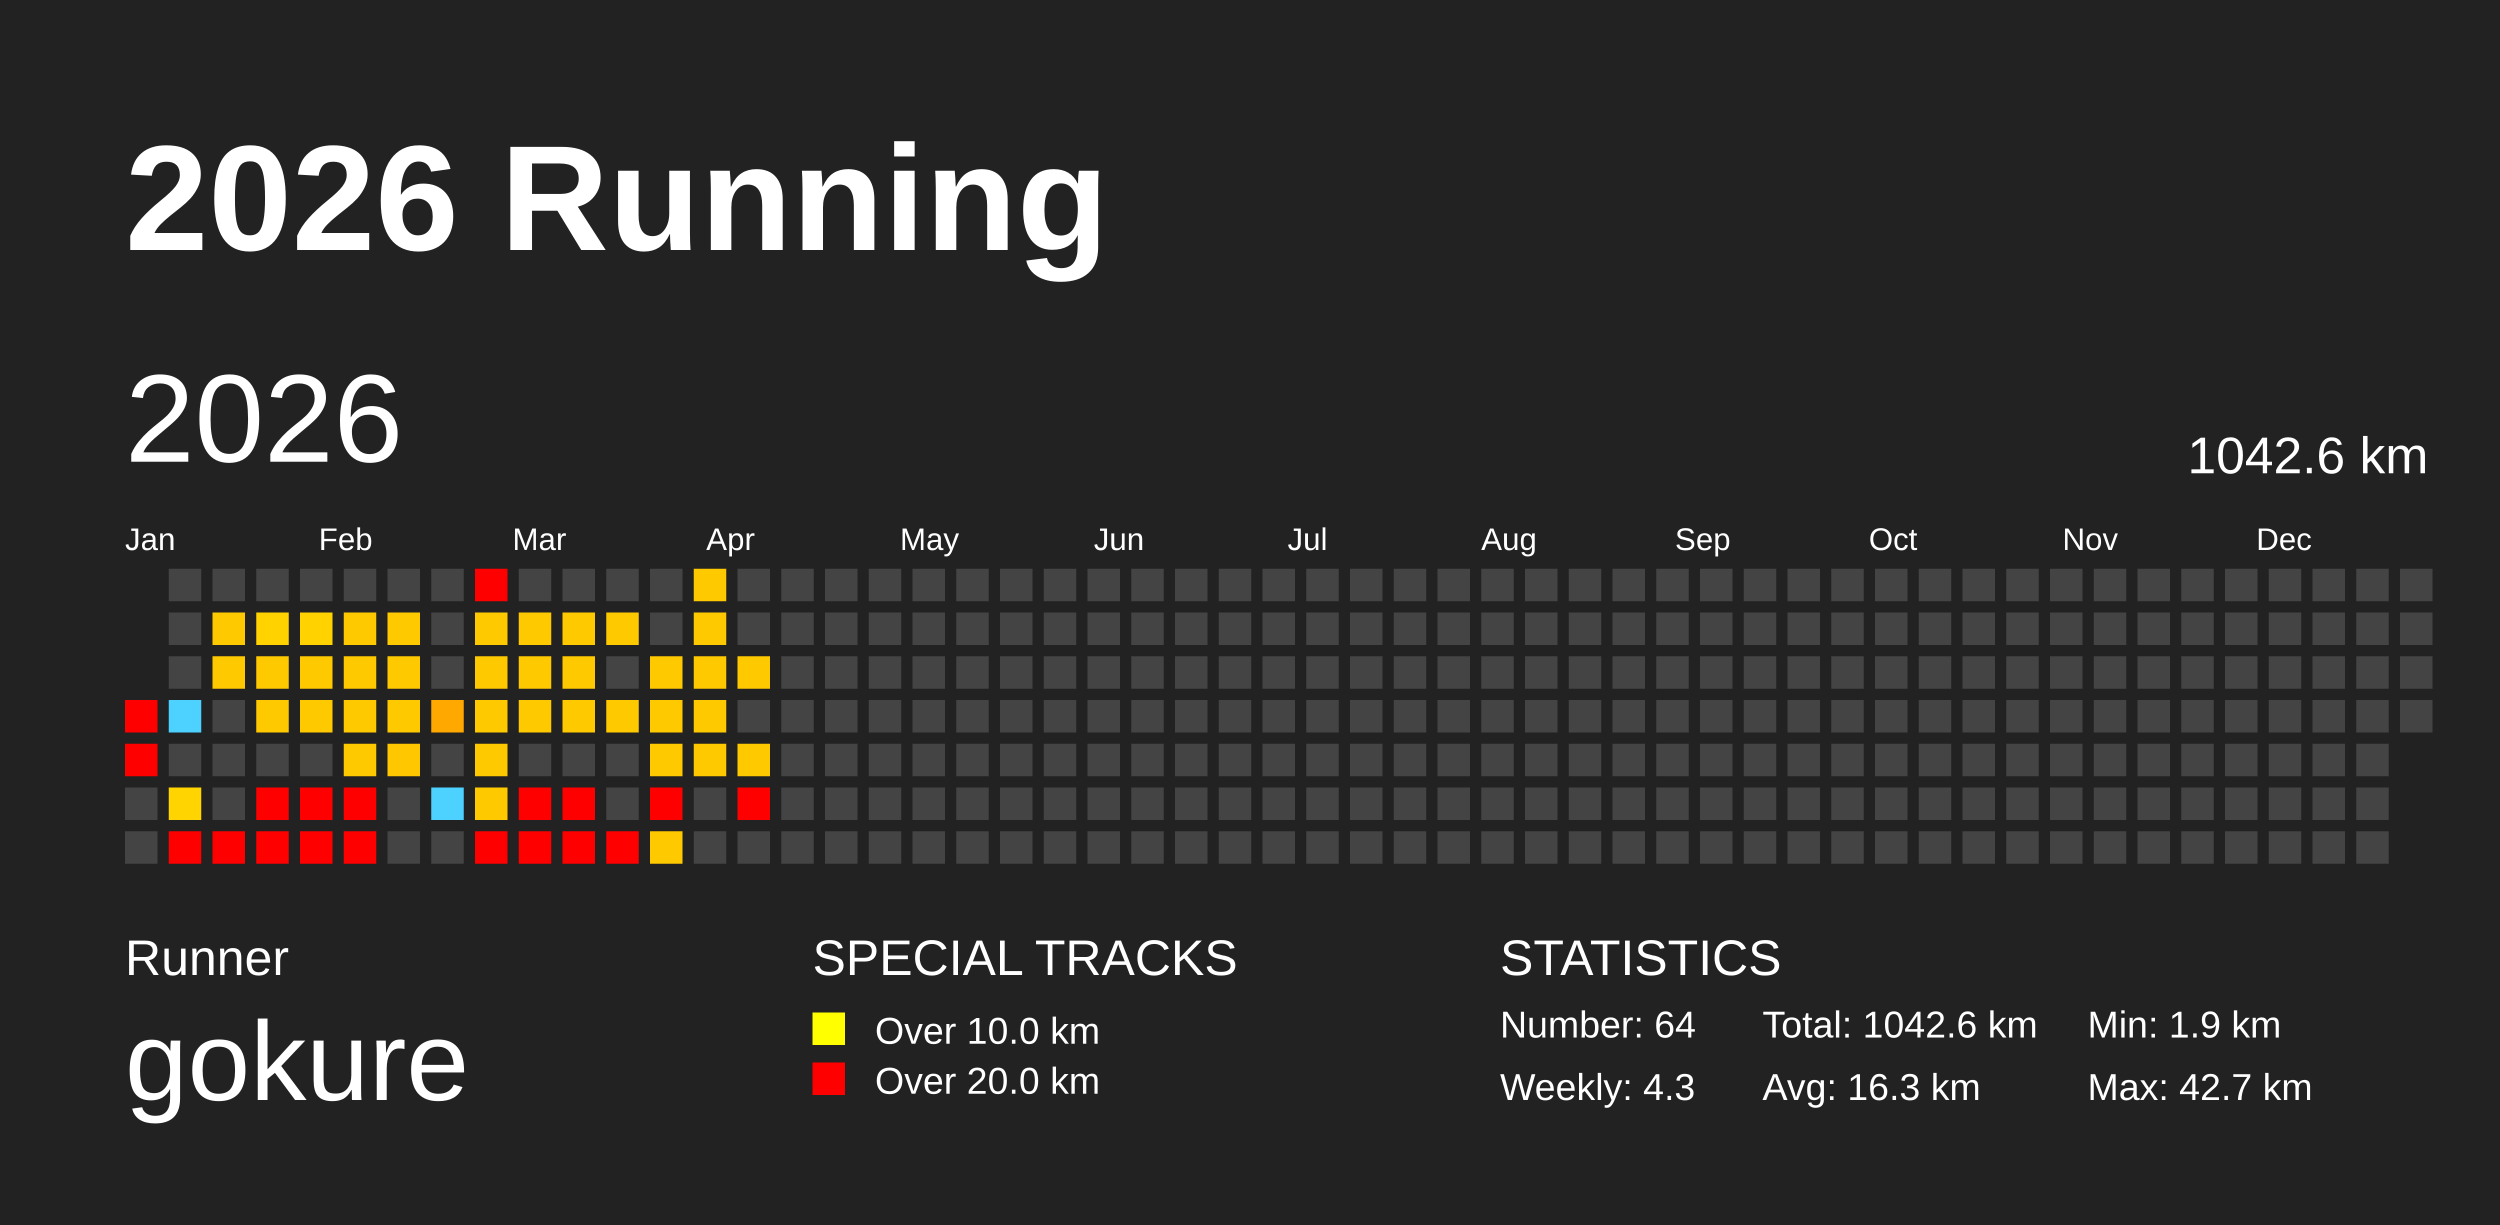
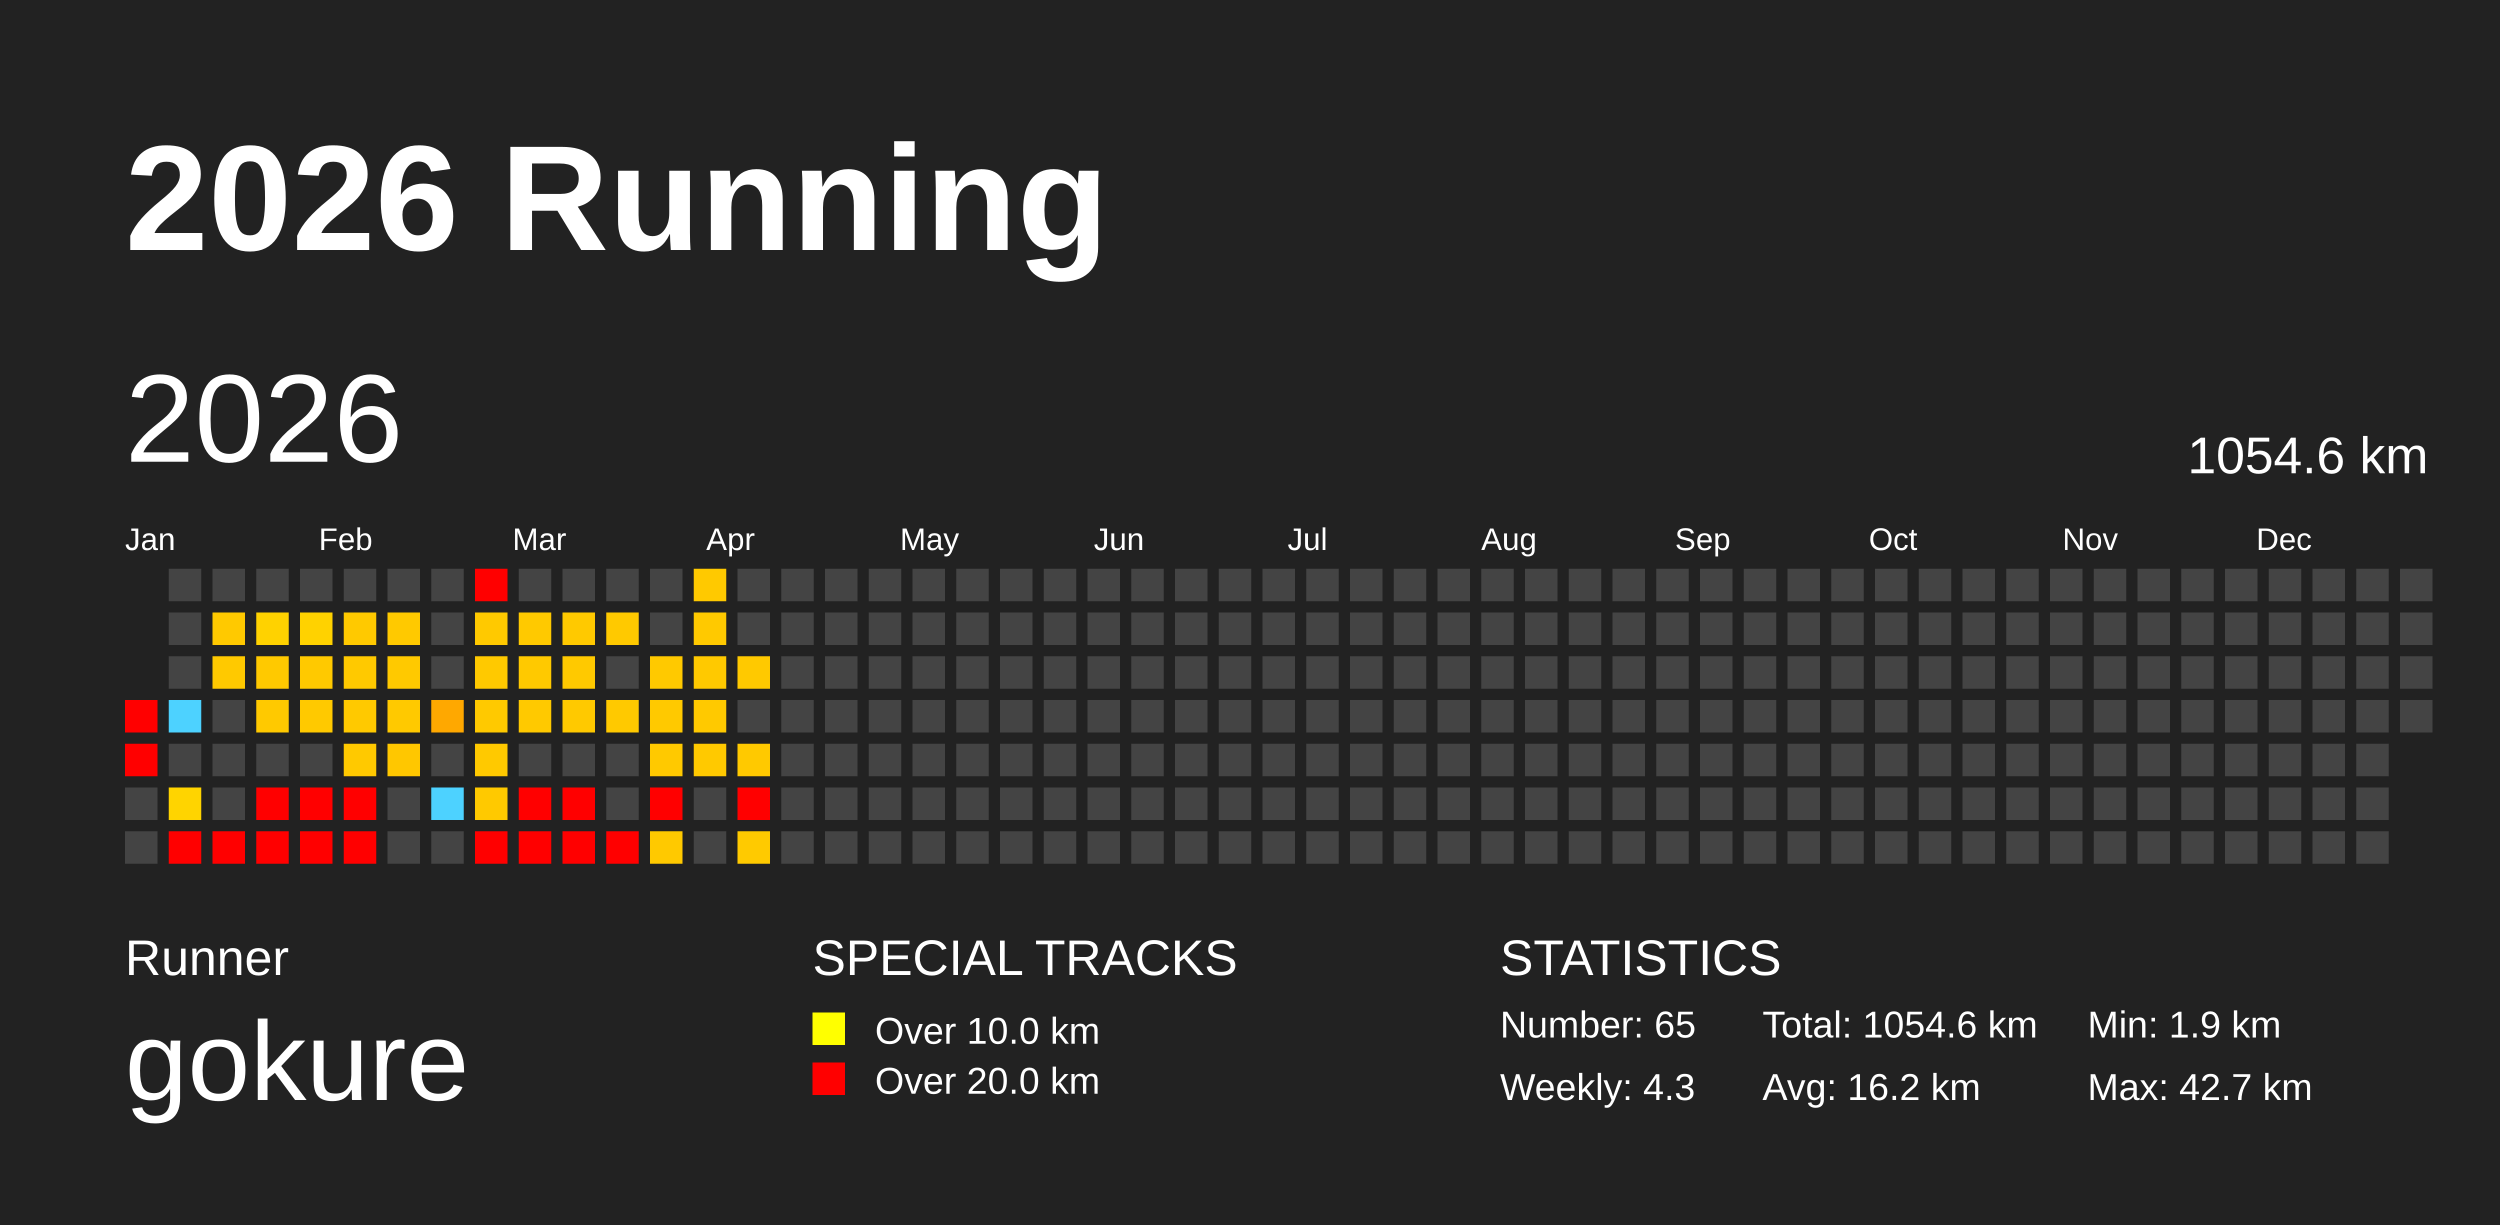
<svg xmlns="http://www.w3.org/2000/svg" baseProfile="full" height="98mm" version="1.1" viewBox="0,0,200,98" width="200mm">
  <defs />
  <rect fill="#222222" height="98" width="200" x="0" y="0" />
  <text fill="#FFFFFF" style="font-size:12px; font-family:Arial; font-weight:bold;" x="10" y="20">2026 Running</text>
  <text fill="#FFFFFF" style="font-size:4px; font-family:Arial" x="10" y="78">Runner</text>
  <text fill="#FFFFFF" style="font-size:9px; font-family:Arial" x="10" y="88">gokure</text>
  <text fill="#FFFFFF" style="font-size:4px; font-family:Arial" x="65" y="78">SPECIAL TRACKS</text>
  <rect fill="yellow" height="2.6" width="2.6" x="65" y="81" />
  <text fill="#FFFFFF" style="font-size:3px; font-family:Arial" x="70" y="83.5">Over 10.0 km</text>
  <rect fill="red" height="2.6" width="2.6" x="65" y="85" />
  <text fill="#FFFFFF" style="font-size:3px; font-family:Arial" x="70" y="87.5">Over 20.0 km</text>
  <text fill="#FFFFFF" style="font-size:4px; font-family:Arial" x="120" y="78">STATISTICS</text>
-   <text fill="#FFFFFF" style="font-size:3px; font-family:Arial" x="120" y="83">Number: 64</text>
+   <text fill="#FFFFFF" style="font-size:3px; font-family:Arial" x="120" y="83">Number: 65</text>
  <text fill="#FFFFFF" style="font-size:3px; font-family:Arial" x="120" y="88">Weekly: 4.3</text>
-   <text fill="#FFFFFF" style="font-size:3px; font-family:Arial" x="141" y="83">Total: 1042.6 km</text>
-   <text fill="#FFFFFF" style="font-size:3px; font-family:Arial" x="141" y="88">Avg: 16.3 km</text>
+   <text fill="#FFFFFF" style="font-size:3px; font-family:Arial" x="141" y="83">Total: 1054.6 km</text>
+   <text fill="#FFFFFF" style="font-size:3px; font-family:Arial" x="141" y="88">Avg: 16.2 km</text>
  <text fill="#FFFFFF" style="font-size:3px; font-family:Arial" x="167" y="83">Min: 1.9 km</text>
  <text fill="#FFFFFF" style="font-size:3px; font-family:Arial" x="167" y="88">Max: 42.7 km</text>
  <text dominant-baseline="hanging" fill="#FFFFFF" style="font-size:10.0px; font-family:Arial;" x="10" y="30">2026</text>
-   <text dominant-baseline="hanging" fill="#FFFFFF" style="font-size:4.125px; font-family:Arial;" x="175" y="35">1042.6 km</text>
+   <text dominant-baseline="hanging" fill="#FFFFFF" style="font-size:4.125px; font-family:Arial;" x="175" y="35">1054.6 km</text>
  <text fill="#FFFFFF" style="font-size:2.5px; font-family:Arial" x="10.0" y="44">Jan</text>
  <text fill="#FFFFFF" style="font-size:2.5px; font-family:Arial" x="25.5" y="44">Feb</text>
  <text fill="#FFFFFF" style="font-size:2.5px; font-family:Arial" x="41.0" y="44">Mar</text>
  <text fill="#FFFFFF" style="font-size:2.5px; font-family:Arial" x="56.5" y="44">Apr</text>
  <text fill="#FFFFFF" style="font-size:2.5px; font-family:Arial" x="72.0" y="44">May</text>
  <text fill="#FFFFFF" style="font-size:2.5px; font-family:Arial" x="87.5" y="44">Jun</text>
  <text fill="#FFFFFF" style="font-size:2.5px; font-family:Arial" x="103.0" y="44">Jul</text>
  <text fill="#FFFFFF" style="font-size:2.5px; font-family:Arial" x="118.5" y="44">Aug</text>
  <text fill="#FFFFFF" style="font-size:2.5px; font-family:Arial" x="134.0" y="44">Sep</text>
  <text fill="#FFFFFF" style="font-size:2.5px; font-family:Arial" x="149.5" y="44">Oct</text>
  <text fill="#FFFFFF" style="font-size:2.5px; font-family:Arial" x="165.0" y="44">Nov</text>
  <text fill="#FFFFFF" style="font-size:2.5px; font-family:Arial" x="180.5" y="44">Dec</text>
  <rect fill="red" height="2.6" width="2.6" x="10.0" y="56.0" />
  <rect fill="red" height="2.6" width="2.6" x="10.0" y="59.5" />
  <rect fill="#444444" height="2.6" width="2.6" x="10.0" y="63.0" />
  <rect fill="#444444" height="2.6" width="2.6" x="10.0" y="66.5" />
  <rect fill="#444444" height="2.6" width="2.6" x="13.5" y="45.5" />
  <rect fill="#444444" height="2.6" width="2.6" x="13.5" y="49.0" />
  <rect fill="#444444" height="2.6" width="2.6" x="13.5" y="52.5" />
  <rect fill="#4dd2ff" height="2.6" width="2.6" x="13.5" y="56.0" />
  <rect fill="#444444" height="2.6" width="2.6" x="13.5" y="59.5" />
  <rect fill="#ffd400" height="2.6" width="2.6" x="13.5" y="63.0" />
  <rect fill="red" height="2.6" width="2.6" x="13.5" y="66.5" />
  <rect fill="#444444" height="2.6" width="2.6" x="17.0" y="45.5" />
  <rect fill="#ffc900" height="2.6" width="2.6" x="17.0" y="49.0" />
  <rect fill="#ffc900" height="2.6" width="2.6" x="17.0" y="52.5" />
  <rect fill="#444444" height="2.6" width="2.6" x="17.0" y="56.0" />
  <rect fill="#444444" height="2.6" width="2.6" x="17.0" y="59.5" />
  <rect fill="#444444" height="2.6" width="2.6" x="17.0" y="63.0" />
  <rect fill="red" height="2.6" width="2.6" x="17.0" y="66.5" />
  <rect fill="#444444" height="2.6" width="2.6" x="20.5" y="45.5" />
  <rect fill="#ffd200" height="2.6" width="2.6" x="20.5" y="49.0" />
  <rect fill="#ffc900" height="2.6" width="2.6" x="20.5" y="52.5" />
  <rect fill="#ffc900" height="2.6" width="2.6" x="20.5" y="56.0" />
  <rect fill="#444444" height="2.6" width="2.6" x="20.5" y="59.5" />
  <rect fill="red" height="2.6" width="2.6" x="20.5" y="63.0" />
  <rect fill="red" height="2.6" width="2.6" x="20.5" y="66.5" />
  <rect fill="#444444" height="2.6" width="2.6" x="24.0" y="45.5" />
  <rect fill="#ffd200" height="2.6" width="2.6" x="24.0" y="49.0" />
  <rect fill="#ffc900" height="2.6" width="2.6" x="24.0" y="52.5" />
  <rect fill="#ffc900" height="2.6" width="2.6" x="24.0" y="56.0" />
  <rect fill="#444444" height="2.6" width="2.6" x="24.0" y="59.5" />
  <rect fill="red" height="2.6" width="2.6" x="24.0" y="63.0" />
  <rect fill="red" height="2.6" width="2.6" x="24.0" y="66.5" />
  <rect fill="#444444" height="2.6" width="2.6" x="27.5" y="45.5" />
  <rect fill="#ffc900" height="2.6" width="2.6" x="27.5" y="49.0" />
  <rect fill="#ffc900" height="2.6" width="2.6" x="27.5" y="52.5" />
  <rect fill="#ffc900" height="2.6" width="2.6" x="27.5" y="56.0" />
  <rect fill="#ffc900" height="2.6" width="2.6" x="27.5" y="59.5" />
  <rect fill="red" height="2.6" width="2.6" x="27.5" y="63.0" />
  <rect fill="red" height="2.6" width="2.6" x="27.5" y="66.5" />
  <rect fill="#444444" height="2.6" width="2.6" x="31.0" y="45.5" />
  <rect fill="#ffc900" height="2.6" width="2.6" x="31.0" y="49.0" />
  <rect fill="#ffc900" height="2.6" width="2.6" x="31.0" y="52.5" />
  <rect fill="#ffc900" height="2.6" width="2.6" x="31.0" y="56.0" />
  <rect fill="#ffc700" height="2.6" width="2.6" x="31.0" y="59.5" />
  <rect fill="#444444" height="2.6" width="2.6" x="31.0" y="63.0" />
  <rect fill="#444444" height="2.6" width="2.6" x="31.0" y="66.5" />
  <rect fill="#444444" height="2.6" width="2.6" x="34.5" y="45.5" />
  <rect fill="#444444" height="2.6" width="2.6" x="34.5" y="49.0" />
  <rect fill="#444444" height="2.6" width="2.6" x="34.5" y="52.5" />
  <rect fill="#ffa800" height="2.6" width="2.6" x="34.5" y="56.0" />
  <rect fill="#444444" height="2.6" width="2.6" x="34.5" y="59.5" />
  <rect fill="#4dd2ff" height="2.6" width="2.6" x="34.5" y="63.0" />
  <rect fill="#444444" height="2.6" width="2.6" x="34.5" y="66.5" />
  <rect fill="red" height="2.6" width="2.6" x="38.0" y="45.5" />
  <rect fill="#ffc900" height="2.6" width="2.6" x="38.0" y="49.0" />
  <rect fill="#ffc900" height="2.6" width="2.6" x="38.0" y="52.5" />
  <rect fill="#ffc900" height="2.6" width="2.6" x="38.0" y="56.0" />
  <rect fill="#ffc900" height="2.6" width="2.6" x="38.0" y="59.5" />
  <rect fill="#ffc900" height="2.6" width="2.6" x="38.0" y="63.0" />
  <rect fill="red" height="2.6" width="2.6" x="38.0" y="66.5" />
  <rect fill="#444444" height="2.6" width="2.6" x="41.5" y="45.5" />
  <rect fill="#ffc900" height="2.6" width="2.6" x="41.5" y="49.0" />
  <rect fill="#ffc900" height="2.6" width="2.6" x="41.5" y="52.5" />
  <rect fill="#ffc900" height="2.6" width="2.6" x="41.5" y="56.0" />
  <rect fill="#444444" height="2.6" width="2.6" x="41.5" y="59.5" />
  <rect fill="red" height="2.6" width="2.6" x="41.5" y="63.0" />
  <rect fill="red" height="2.6" width="2.6" x="41.5" y="66.5" />
  <rect fill="#444444" height="2.6" width="2.6" x="45.0" y="45.5" />
  <rect fill="#ffc900" height="2.6" width="2.6" x="45.0" y="49.0" />
  <rect fill="#ffc900" height="2.6" width="2.6" x="45.0" y="52.5" />
  <rect fill="#ffc900" height="2.6" width="2.6" x="45.0" y="56.0" />
  <rect fill="#444444" height="2.6" width="2.6" x="45.0" y="59.5" />
  <rect fill="red" height="2.6" width="2.6" x="45.0" y="63.0" />
  <rect fill="red" height="2.6" width="2.6" x="45.0" y="66.5" />
  <rect fill="#444444" height="2.6" width="2.6" x="48.5" y="45.5" />
  <rect fill="#ffc900" height="2.6" width="2.6" x="48.5" y="49.0" />
  <rect fill="#444444" height="2.6" width="2.6" x="48.5" y="52.5" />
  <rect fill="#ffc900" height="2.6" width="2.6" x="48.5" y="56.0" />
  <rect fill="#444444" height="2.6" width="2.6" x="48.5" y="59.5" />
  <rect fill="#444444" height="2.6" width="2.6" x="48.5" y="63.0" />
  <rect fill="red" height="2.6" width="2.6" x="48.5" y="66.5" />
  <rect fill="#444444" height="2.6" width="2.6" x="52.0" y="45.5" />
  <rect fill="#444444" height="2.6" width="2.6" x="52.0" y="49.0" />
  <rect fill="#ffc900" height="2.6" width="2.6" x="52.0" y="52.5" />
  <rect fill="#ffc900" height="2.6" width="2.6" x="52.0" y="56.0" />
  <rect fill="#ffc900" height="2.6" width="2.6" x="52.0" y="59.5" />
  <rect fill="red" height="2.6" width="2.6" x="52.0" y="63.0" />
  <rect fill="#ffc900" height="2.6" width="2.6" x="52.0" y="66.5" />
  <rect fill="#ffc900" height="2.6" width="2.6" x="55.5" y="45.5" />
  <rect fill="#ffc900" height="2.6" width="2.6" x="55.5" y="49.0" />
  <rect fill="#ffc900" height="2.6" width="2.6" x="55.5" y="52.5" />
  <rect fill="#ffc900" height="2.6" width="2.6" x="55.5" y="56.0" />
  <rect fill="#ffc900" height="2.6" width="2.6" x="55.5" y="59.5" />
  <rect fill="#444444" height="2.6" width="2.6" x="55.5" y="63.0" />
  <rect fill="#444444" height="2.6" width="2.6" x="55.5" y="66.5" />
  <rect fill="#444444" height="2.6" width="2.6" x="59.0" y="45.5" />
  <rect fill="#444444" height="2.6" width="2.6" x="59.0" y="49.0" />
  <rect fill="#ffc900" height="2.6" width="2.6" x="59.0" y="52.5" />
  <rect fill="#444444" height="2.6" width="2.6" x="59.0" y="56.0" />
  <rect fill="#ffc900" height="2.6" width="2.6" x="59.0" y="59.5" />
  <rect fill="red" height="2.6" width="2.6" x="59.0" y="63.0" />
-   <rect fill="#444444" height="2.6" width="2.6" x="59.0" y="66.5" />
+   <rect fill="#ffca00" height="2.6" width="2.6" x="59.0" y="66.5" />
  <rect fill="#444444" height="2.6" width="2.6" x="62.5" y="45.5" />
  <rect fill="#444444" height="2.6" width="2.6" x="62.5" y="49.0" />
  <rect fill="#444444" height="2.6" width="2.6" x="62.5" y="52.5" />
  <rect fill="#444444" height="2.6" width="2.6" x="62.5" y="56.0" />
  <rect fill="#444444" height="2.6" width="2.6" x="62.5" y="59.5" />
  <rect fill="#444444" height="2.6" width="2.6" x="62.5" y="63.0" />
  <rect fill="#444444" height="2.6" width="2.6" x="62.5" y="66.5" />
  <rect fill="#444444" height="2.6" width="2.6" x="66.0" y="45.5" />
  <rect fill="#444444" height="2.6" width="2.6" x="66.0" y="49.0" />
  <rect fill="#444444" height="2.6" width="2.6" x="66.0" y="52.5" />
  <rect fill="#444444" height="2.6" width="2.6" x="66.0" y="56.0" />
  <rect fill="#444444" height="2.6" width="2.6" x="66.0" y="59.5" />
  <rect fill="#444444" height="2.6" width="2.6" x="66.0" y="63.0" />
  <rect fill="#444444" height="2.6" width="2.6" x="66.0" y="66.5" />
  <rect fill="#444444" height="2.6" width="2.6" x="69.5" y="45.5" />
  <rect fill="#444444" height="2.6" width="2.6" x="69.5" y="49.0" />
  <rect fill="#444444" height="2.6" width="2.6" x="69.5" y="52.5" />
  <rect fill="#444444" height="2.6" width="2.6" x="69.5" y="56.0" />
  <rect fill="#444444" height="2.6" width="2.6" x="69.5" y="59.5" />
  <rect fill="#444444" height="2.6" width="2.6" x="69.5" y="63.0" />
  <rect fill="#444444" height="2.6" width="2.6" x="69.5" y="66.5" />
  <rect fill="#444444" height="2.6" width="2.6" x="73.0" y="45.5" />
  <rect fill="#444444" height="2.6" width="2.6" x="73.0" y="49.0" />
  <rect fill="#444444" height="2.6" width="2.6" x="73.0" y="52.5" />
  <rect fill="#444444" height="2.6" width="2.6" x="73.0" y="56.0" />
  <rect fill="#444444" height="2.6" width="2.6" x="73.0" y="59.5" />
  <rect fill="#444444" height="2.6" width="2.6" x="73.0" y="63.0" />
  <rect fill="#444444" height="2.6" width="2.6" x="73.0" y="66.5" />
  <rect fill="#444444" height="2.6" width="2.6" x="76.5" y="45.5" />
  <rect fill="#444444" height="2.6" width="2.6" x="76.5" y="49.0" />
  <rect fill="#444444" height="2.6" width="2.6" x="76.5" y="52.5" />
  <rect fill="#444444" height="2.6" width="2.6" x="76.5" y="56.0" />
  <rect fill="#444444" height="2.6" width="2.6" x="76.5" y="59.5" />
  <rect fill="#444444" height="2.6" width="2.6" x="76.5" y="63.0" />
  <rect fill="#444444" height="2.6" width="2.6" x="76.5" y="66.5" />
  <rect fill="#444444" height="2.6" width="2.6" x="80.0" y="45.5" />
  <rect fill="#444444" height="2.6" width="2.6" x="80.0" y="49.0" />
  <rect fill="#444444" height="2.6" width="2.6" x="80.0" y="52.5" />
  <rect fill="#444444" height="2.6" width="2.6" x="80.0" y="56.0" />
  <rect fill="#444444" height="2.6" width="2.6" x="80.0" y="59.5" />
  <rect fill="#444444" height="2.6" width="2.6" x="80.0" y="63.0" />
  <rect fill="#444444" height="2.6" width="2.6" x="80.0" y="66.5" />
  <rect fill="#444444" height="2.6" width="2.6" x="83.5" y="45.5" />
  <rect fill="#444444" height="2.6" width="2.6" x="83.5" y="49.0" />
  <rect fill="#444444" height="2.6" width="2.6" x="83.5" y="52.5" />
  <rect fill="#444444" height="2.6" width="2.6" x="83.5" y="56.0" />
  <rect fill="#444444" height="2.6" width="2.6" x="83.5" y="59.5" />
  <rect fill="#444444" height="2.6" width="2.6" x="83.5" y="63.0" />
  <rect fill="#444444" height="2.6" width="2.6" x="83.5" y="66.5" />
  <rect fill="#444444" height="2.6" width="2.6" x="87.0" y="45.5" />
  <rect fill="#444444" height="2.6" width="2.6" x="87.0" y="49.0" />
  <rect fill="#444444" height="2.6" width="2.6" x="87.0" y="52.5" />
  <rect fill="#444444" height="2.6" width="2.6" x="87.0" y="56.0" />
  <rect fill="#444444" height="2.6" width="2.6" x="87.0" y="59.5" />
  <rect fill="#444444" height="2.6" width="2.6" x="87.0" y="63.0" />
  <rect fill="#444444" height="2.6" width="2.6" x="87.0" y="66.5" />
  <rect fill="#444444" height="2.6" width="2.6" x="90.5" y="45.5" />
  <rect fill="#444444" height="2.6" width="2.6" x="90.5" y="49.0" />
  <rect fill="#444444" height="2.6" width="2.6" x="90.5" y="52.5" />
  <rect fill="#444444" height="2.6" width="2.6" x="90.5" y="56.0" />
  <rect fill="#444444" height="2.6" width="2.6" x="90.5" y="59.5" />
  <rect fill="#444444" height="2.6" width="2.6" x="90.5" y="63.0" />
  <rect fill="#444444" height="2.6" width="2.6" x="90.5" y="66.5" />
  <rect fill="#444444" height="2.6" width="2.6" x="94.0" y="45.5" />
  <rect fill="#444444" height="2.6" width="2.6" x="94.0" y="49.0" />
  <rect fill="#444444" height="2.6" width="2.6" x="94.0" y="52.5" />
  <rect fill="#444444" height="2.6" width="2.6" x="94.0" y="56.0" />
  <rect fill="#444444" height="2.6" width="2.6" x="94.0" y="59.5" />
  <rect fill="#444444" height="2.6" width="2.6" x="94.0" y="63.0" />
  <rect fill="#444444" height="2.6" width="2.6" x="94.0" y="66.5" />
  <rect fill="#444444" height="2.6" width="2.6" x="97.5" y="45.5" />
  <rect fill="#444444" height="2.6" width="2.6" x="97.5" y="49.0" />
  <rect fill="#444444" height="2.6" width="2.6" x="97.5" y="52.5" />
  <rect fill="#444444" height="2.6" width="2.6" x="97.5" y="56.0" />
  <rect fill="#444444" height="2.6" width="2.6" x="97.5" y="59.5" />
  <rect fill="#444444" height="2.6" width="2.6" x="97.5" y="63.0" />
  <rect fill="#444444" height="2.6" width="2.6" x="97.5" y="66.5" />
  <rect fill="#444444" height="2.6" width="2.6" x="101.0" y="45.5" />
  <rect fill="#444444" height="2.6" width="2.6" x="101.0" y="49.0" />
  <rect fill="#444444" height="2.6" width="2.6" x="101.0" y="52.5" />
  <rect fill="#444444" height="2.6" width="2.6" x="101.0" y="56.0" />
  <rect fill="#444444" height="2.6" width="2.6" x="101.0" y="59.5" />
  <rect fill="#444444" height="2.6" width="2.6" x="101.0" y="63.0" />
  <rect fill="#444444" height="2.6" width="2.6" x="101.0" y="66.5" />
  <rect fill="#444444" height="2.6" width="2.6" x="104.5" y="45.5" />
  <rect fill="#444444" height="2.6" width="2.6" x="104.5" y="49.0" />
  <rect fill="#444444" height="2.6" width="2.6" x="104.5" y="52.5" />
  <rect fill="#444444" height="2.6" width="2.6" x="104.5" y="56.0" />
  <rect fill="#444444" height="2.6" width="2.6" x="104.5" y="59.5" />
  <rect fill="#444444" height="2.6" width="2.6" x="104.5" y="63.0" />
  <rect fill="#444444" height="2.6" width="2.6" x="104.5" y="66.5" />
  <rect fill="#444444" height="2.6" width="2.6" x="108.0" y="45.5" />
  <rect fill="#444444" height="2.6" width="2.6" x="108.0" y="49.0" />
  <rect fill="#444444" height="2.6" width="2.6" x="108.0" y="52.5" />
  <rect fill="#444444" height="2.6" width="2.6" x="108.0" y="56.0" />
  <rect fill="#444444" height="2.6" width="2.6" x="108.0" y="59.5" />
  <rect fill="#444444" height="2.6" width="2.6" x="108.0" y="63.0" />
  <rect fill="#444444" height="2.6" width="2.6" x="108.0" y="66.5" />
  <rect fill="#444444" height="2.6" width="2.6" x="111.5" y="45.5" />
  <rect fill="#444444" height="2.6" width="2.6" x="111.5" y="49.0" />
  <rect fill="#444444" height="2.6" width="2.6" x="111.5" y="52.5" />
  <rect fill="#444444" height="2.6" width="2.6" x="111.5" y="56.0" />
  <rect fill="#444444" height="2.6" width="2.6" x="111.5" y="59.5" />
  <rect fill="#444444" height="2.6" width="2.6" x="111.5" y="63.0" />
  <rect fill="#444444" height="2.6" width="2.6" x="111.5" y="66.5" />
  <rect fill="#444444" height="2.6" width="2.6" x="115.0" y="45.5" />
  <rect fill="#444444" height="2.6" width="2.6" x="115.0" y="49.0" />
  <rect fill="#444444" height="2.6" width="2.6" x="115.0" y="52.5" />
  <rect fill="#444444" height="2.6" width="2.6" x="115.0" y="56.0" />
  <rect fill="#444444" height="2.6" width="2.6" x="115.0" y="59.5" />
  <rect fill="#444444" height="2.6" width="2.6" x="115.0" y="63.0" />
  <rect fill="#444444" height="2.6" width="2.6" x="115.0" y="66.5" />
  <rect fill="#444444" height="2.6" width="2.6" x="118.5" y="45.5" />
  <rect fill="#444444" height="2.6" width="2.6" x="118.5" y="49.0" />
  <rect fill="#444444" height="2.6" width="2.6" x="118.5" y="52.5" />
  <rect fill="#444444" height="2.6" width="2.6" x="118.5" y="56.0" />
  <rect fill="#444444" height="2.6" width="2.6" x="118.5" y="59.5" />
  <rect fill="#444444" height="2.6" width="2.6" x="118.5" y="63.0" />
  <rect fill="#444444" height="2.6" width="2.6" x="118.5" y="66.5" />
  <rect fill="#444444" height="2.6" width="2.6" x="122.0" y="45.5" />
  <rect fill="#444444" height="2.6" width="2.6" x="122.0" y="49.0" />
  <rect fill="#444444" height="2.6" width="2.6" x="122.0" y="52.5" />
  <rect fill="#444444" height="2.6" width="2.6" x="122.0" y="56.0" />
  <rect fill="#444444" height="2.6" width="2.6" x="122.0" y="59.5" />
  <rect fill="#444444" height="2.6" width="2.6" x="122.0" y="63.0" />
  <rect fill="#444444" height="2.6" width="2.6" x="122.0" y="66.5" />
  <rect fill="#444444" height="2.6" width="2.6" x="125.5" y="45.5" />
  <rect fill="#444444" height="2.6" width="2.6" x="125.5" y="49.0" />
  <rect fill="#444444" height="2.6" width="2.6" x="125.5" y="52.5" />
  <rect fill="#444444" height="2.6" width="2.6" x="125.5" y="56.0" />
  <rect fill="#444444" height="2.6" width="2.6" x="125.5" y="59.5" />
  <rect fill="#444444" height="2.6" width="2.6" x="125.5" y="63.0" />
  <rect fill="#444444" height="2.6" width="2.6" x="125.5" y="66.5" />
  <rect fill="#444444" height="2.6" width="2.6" x="129.0" y="45.5" />
  <rect fill="#444444" height="2.6" width="2.6" x="129.0" y="49.0" />
  <rect fill="#444444" height="2.6" width="2.6" x="129.0" y="52.5" />
  <rect fill="#444444" height="2.6" width="2.6" x="129.0" y="56.0" />
  <rect fill="#444444" height="2.6" width="2.6" x="129.0" y="59.5" />
  <rect fill="#444444" height="2.6" width="2.6" x="129.0" y="63.0" />
  <rect fill="#444444" height="2.6" width="2.6" x="129.0" y="66.5" />
  <rect fill="#444444" height="2.6" width="2.6" x="132.5" y="45.5" />
  <rect fill="#444444" height="2.6" width="2.6" x="132.5" y="49.0" />
  <rect fill="#444444" height="2.6" width="2.6" x="132.5" y="52.5" />
  <rect fill="#444444" height="2.6" width="2.6" x="132.5" y="56.0" />
  <rect fill="#444444" height="2.6" width="2.6" x="132.5" y="59.5" />
  <rect fill="#444444" height="2.6" width="2.6" x="132.5" y="63.0" />
  <rect fill="#444444" height="2.6" width="2.6" x="132.5" y="66.5" />
  <rect fill="#444444" height="2.6" width="2.6" x="136.0" y="45.5" />
  <rect fill="#444444" height="2.6" width="2.6" x="136.0" y="49.0" />
  <rect fill="#444444" height="2.6" width="2.6" x="136.0" y="52.5" />
  <rect fill="#444444" height="2.6" width="2.6" x="136.0" y="56.0" />
  <rect fill="#444444" height="2.6" width="2.6" x="136.0" y="59.5" />
  <rect fill="#444444" height="2.6" width="2.6" x="136.0" y="63.0" />
  <rect fill="#444444" height="2.6" width="2.6" x="136.0" y="66.5" />
  <rect fill="#444444" height="2.6" width="2.6" x="139.5" y="45.5" />
  <rect fill="#444444" height="2.6" width="2.6" x="139.5" y="49.0" />
  <rect fill="#444444" height="2.6" width="2.6" x="139.5" y="52.5" />
  <rect fill="#444444" height="2.6" width="2.6" x="139.5" y="56.0" />
  <rect fill="#444444" height="2.6" width="2.6" x="139.5" y="59.5" />
  <rect fill="#444444" height="2.6" width="2.6" x="139.5" y="63.0" />
  <rect fill="#444444" height="2.6" width="2.6" x="139.5" y="66.5" />
  <rect fill="#444444" height="2.6" width="2.6" x="143.0" y="45.5" />
  <rect fill="#444444" height="2.6" width="2.6" x="143.0" y="49.0" />
  <rect fill="#444444" height="2.6" width="2.6" x="143.0" y="52.5" />
  <rect fill="#444444" height="2.6" width="2.6" x="143.0" y="56.0" />
  <rect fill="#444444" height="2.6" width="2.6" x="143.0" y="59.5" />
  <rect fill="#444444" height="2.6" width="2.6" x="143.0" y="63.0" />
  <rect fill="#444444" height="2.6" width="2.6" x="143.0" y="66.5" />
  <rect fill="#444444" height="2.6" width="2.6" x="146.5" y="45.5" />
  <rect fill="#444444" height="2.6" width="2.6" x="146.5" y="49.0" />
  <rect fill="#444444" height="2.6" width="2.6" x="146.5" y="52.5" />
  <rect fill="#444444" height="2.6" width="2.6" x="146.5" y="56.0" />
  <rect fill="#444444" height="2.6" width="2.6" x="146.5" y="59.5" />
  <rect fill="#444444" height="2.6" width="2.6" x="146.5" y="63.0" />
  <rect fill="#444444" height="2.6" width="2.6" x="146.5" y="66.5" />
  <rect fill="#444444" height="2.6" width="2.6" x="150.0" y="45.5" />
  <rect fill="#444444" height="2.6" width="2.6" x="150.0" y="49.0" />
  <rect fill="#444444" height="2.6" width="2.6" x="150.0" y="52.5" />
  <rect fill="#444444" height="2.6" width="2.6" x="150.0" y="56.0" />
  <rect fill="#444444" height="2.6" width="2.6" x="150.0" y="59.5" />
  <rect fill="#444444" height="2.6" width="2.6" x="150.0" y="63.0" />
  <rect fill="#444444" height="2.6" width="2.6" x="150.0" y="66.5" />
  <rect fill="#444444" height="2.6" width="2.6" x="153.5" y="45.5" />
  <rect fill="#444444" height="2.6" width="2.6" x="153.5" y="49.0" />
  <rect fill="#444444" height="2.6" width="2.6" x="153.5" y="52.5" />
  <rect fill="#444444" height="2.6" width="2.6" x="153.5" y="56.0" />
  <rect fill="#444444" height="2.6" width="2.6" x="153.5" y="59.5" />
  <rect fill="#444444" height="2.6" width="2.6" x="153.5" y="63.0" />
  <rect fill="#444444" height="2.6" width="2.6" x="153.5" y="66.5" />
  <rect fill="#444444" height="2.6" width="2.6" x="157.0" y="45.5" />
  <rect fill="#444444" height="2.6" width="2.6" x="157.0" y="49.0" />
  <rect fill="#444444" height="2.6" width="2.6" x="157.0" y="52.5" />
  <rect fill="#444444" height="2.6" width="2.6" x="157.0" y="56.0" />
  <rect fill="#444444" height="2.6" width="2.6" x="157.0" y="59.5" />
  <rect fill="#444444" height="2.6" width="2.6" x="157.0" y="63.0" />
  <rect fill="#444444" height="2.6" width="2.6" x="157.0" y="66.5" />
  <rect fill="#444444" height="2.6" width="2.6" x="160.5" y="45.5" />
  <rect fill="#444444" height="2.6" width="2.6" x="160.5" y="49.0" />
  <rect fill="#444444" height="2.6" width="2.6" x="160.5" y="52.5" />
  <rect fill="#444444" height="2.6" width="2.6" x="160.5" y="56.0" />
  <rect fill="#444444" height="2.6" width="2.6" x="160.5" y="59.5" />
  <rect fill="#444444" height="2.6" width="2.6" x="160.5" y="63.0" />
  <rect fill="#444444" height="2.6" width="2.6" x="160.5" y="66.5" />
  <rect fill="#444444" height="2.6" width="2.6" x="164.0" y="45.5" />
  <rect fill="#444444" height="2.6" width="2.6" x="164.0" y="49.0" />
  <rect fill="#444444" height="2.6" width="2.6" x="164.0" y="52.5" />
  <rect fill="#444444" height="2.6" width="2.6" x="164.0" y="56.0" />
  <rect fill="#444444" height="2.6" width="2.6" x="164.0" y="59.5" />
  <rect fill="#444444" height="2.6" width="2.6" x="164.0" y="63.0" />
  <rect fill="#444444" height="2.6" width="2.6" x="164.0" y="66.5" />
  <rect fill="#444444" height="2.6" width="2.6" x="167.5" y="45.5" />
  <rect fill="#444444" height="2.6" width="2.6" x="167.5" y="49.0" />
  <rect fill="#444444" height="2.6" width="2.6" x="167.5" y="52.5" />
  <rect fill="#444444" height="2.6" width="2.6" x="167.5" y="56.0" />
  <rect fill="#444444" height="2.6" width="2.6" x="167.5" y="59.5" />
  <rect fill="#444444" height="2.6" width="2.6" x="167.5" y="63.0" />
  <rect fill="#444444" height="2.6" width="2.6" x="167.5" y="66.5" />
  <rect fill="#444444" height="2.6" width="2.6" x="171.0" y="45.5" />
  <rect fill="#444444" height="2.6" width="2.6" x="171.0" y="49.0" />
  <rect fill="#444444" height="2.6" width="2.6" x="171.0" y="52.5" />
  <rect fill="#444444" height="2.6" width="2.6" x="171.0" y="56.0" />
  <rect fill="#444444" height="2.6" width="2.6" x="171.0" y="59.5" />
  <rect fill="#444444" height="2.6" width="2.6" x="171.0" y="63.0" />
  <rect fill="#444444" height="2.6" width="2.6" x="171.0" y="66.5" />
  <rect fill="#444444" height="2.6" width="2.6" x="174.5" y="45.5" />
  <rect fill="#444444" height="2.6" width="2.6" x="174.5" y="49.0" />
  <rect fill="#444444" height="2.6" width="2.6" x="174.5" y="52.5" />
  <rect fill="#444444" height="2.6" width="2.6" x="174.5" y="56.0" />
  <rect fill="#444444" height="2.6" width="2.6" x="174.5" y="59.5" />
  <rect fill="#444444" height="2.6" width="2.6" x="174.5" y="63.0" />
  <rect fill="#444444" height="2.6" width="2.6" x="174.5" y="66.5" />
  <rect fill="#444444" height="2.6" width="2.6" x="178.0" y="45.5" />
  <rect fill="#444444" height="2.6" width="2.6" x="178.0" y="49.0" />
  <rect fill="#444444" height="2.6" width="2.6" x="178.0" y="52.5" />
  <rect fill="#444444" height="2.6" width="2.6" x="178.0" y="56.0" />
  <rect fill="#444444" height="2.6" width="2.6" x="178.0" y="59.5" />
  <rect fill="#444444" height="2.6" width="2.6" x="178.0" y="63.0" />
  <rect fill="#444444" height="2.6" width="2.6" x="178.0" y="66.5" />
  <rect fill="#444444" height="2.6" width="2.6" x="181.5" y="45.5" />
  <rect fill="#444444" height="2.6" width="2.6" x="181.5" y="49.0" />
  <rect fill="#444444" height="2.6" width="2.6" x="181.5" y="52.5" />
  <rect fill="#444444" height="2.6" width="2.6" x="181.5" y="56.0" />
  <rect fill="#444444" height="2.6" width="2.6" x="181.5" y="59.5" />
  <rect fill="#444444" height="2.6" width="2.6" x="181.5" y="63.0" />
  <rect fill="#444444" height="2.6" width="2.6" x="181.5" y="66.5" />
  <rect fill="#444444" height="2.6" width="2.6" x="185.0" y="45.5" />
  <rect fill="#444444" height="2.6" width="2.6" x="185.0" y="49.0" />
  <rect fill="#444444" height="2.6" width="2.6" x="185.0" y="52.5" />
  <rect fill="#444444" height="2.6" width="2.6" x="185.0" y="56.0" />
  <rect fill="#444444" height="2.6" width="2.6" x="185.0" y="59.5" />
  <rect fill="#444444" height="2.6" width="2.6" x="185.0" y="63.0" />
  <rect fill="#444444" height="2.6" width="2.6" x="185.0" y="66.5" />
  <rect fill="#444444" height="2.6" width="2.6" x="188.5" y="45.5" />
  <rect fill="#444444" height="2.6" width="2.6" x="188.5" y="49.0" />
  <rect fill="#444444" height="2.6" width="2.6" x="188.5" y="52.5" />
  <rect fill="#444444" height="2.6" width="2.6" x="188.5" y="56.0" />
  <rect fill="#444444" height="2.6" width="2.6" x="188.5" y="59.5" />
  <rect fill="#444444" height="2.6" width="2.6" x="188.5" y="63.0" />
  <rect fill="#444444" height="2.6" width="2.6" x="188.5" y="66.5" />
  <rect fill="#444444" height="2.6" width="2.6" x="192.0" y="45.5" />
  <rect fill="#444444" height="2.6" width="2.6" x="192.0" y="49.0" />
  <rect fill="#444444" height="2.6" width="2.6" x="192.0" y="52.5" />
  <rect fill="#444444" height="2.6" width="2.6" x="192.0" y="56.0" />
</svg>
